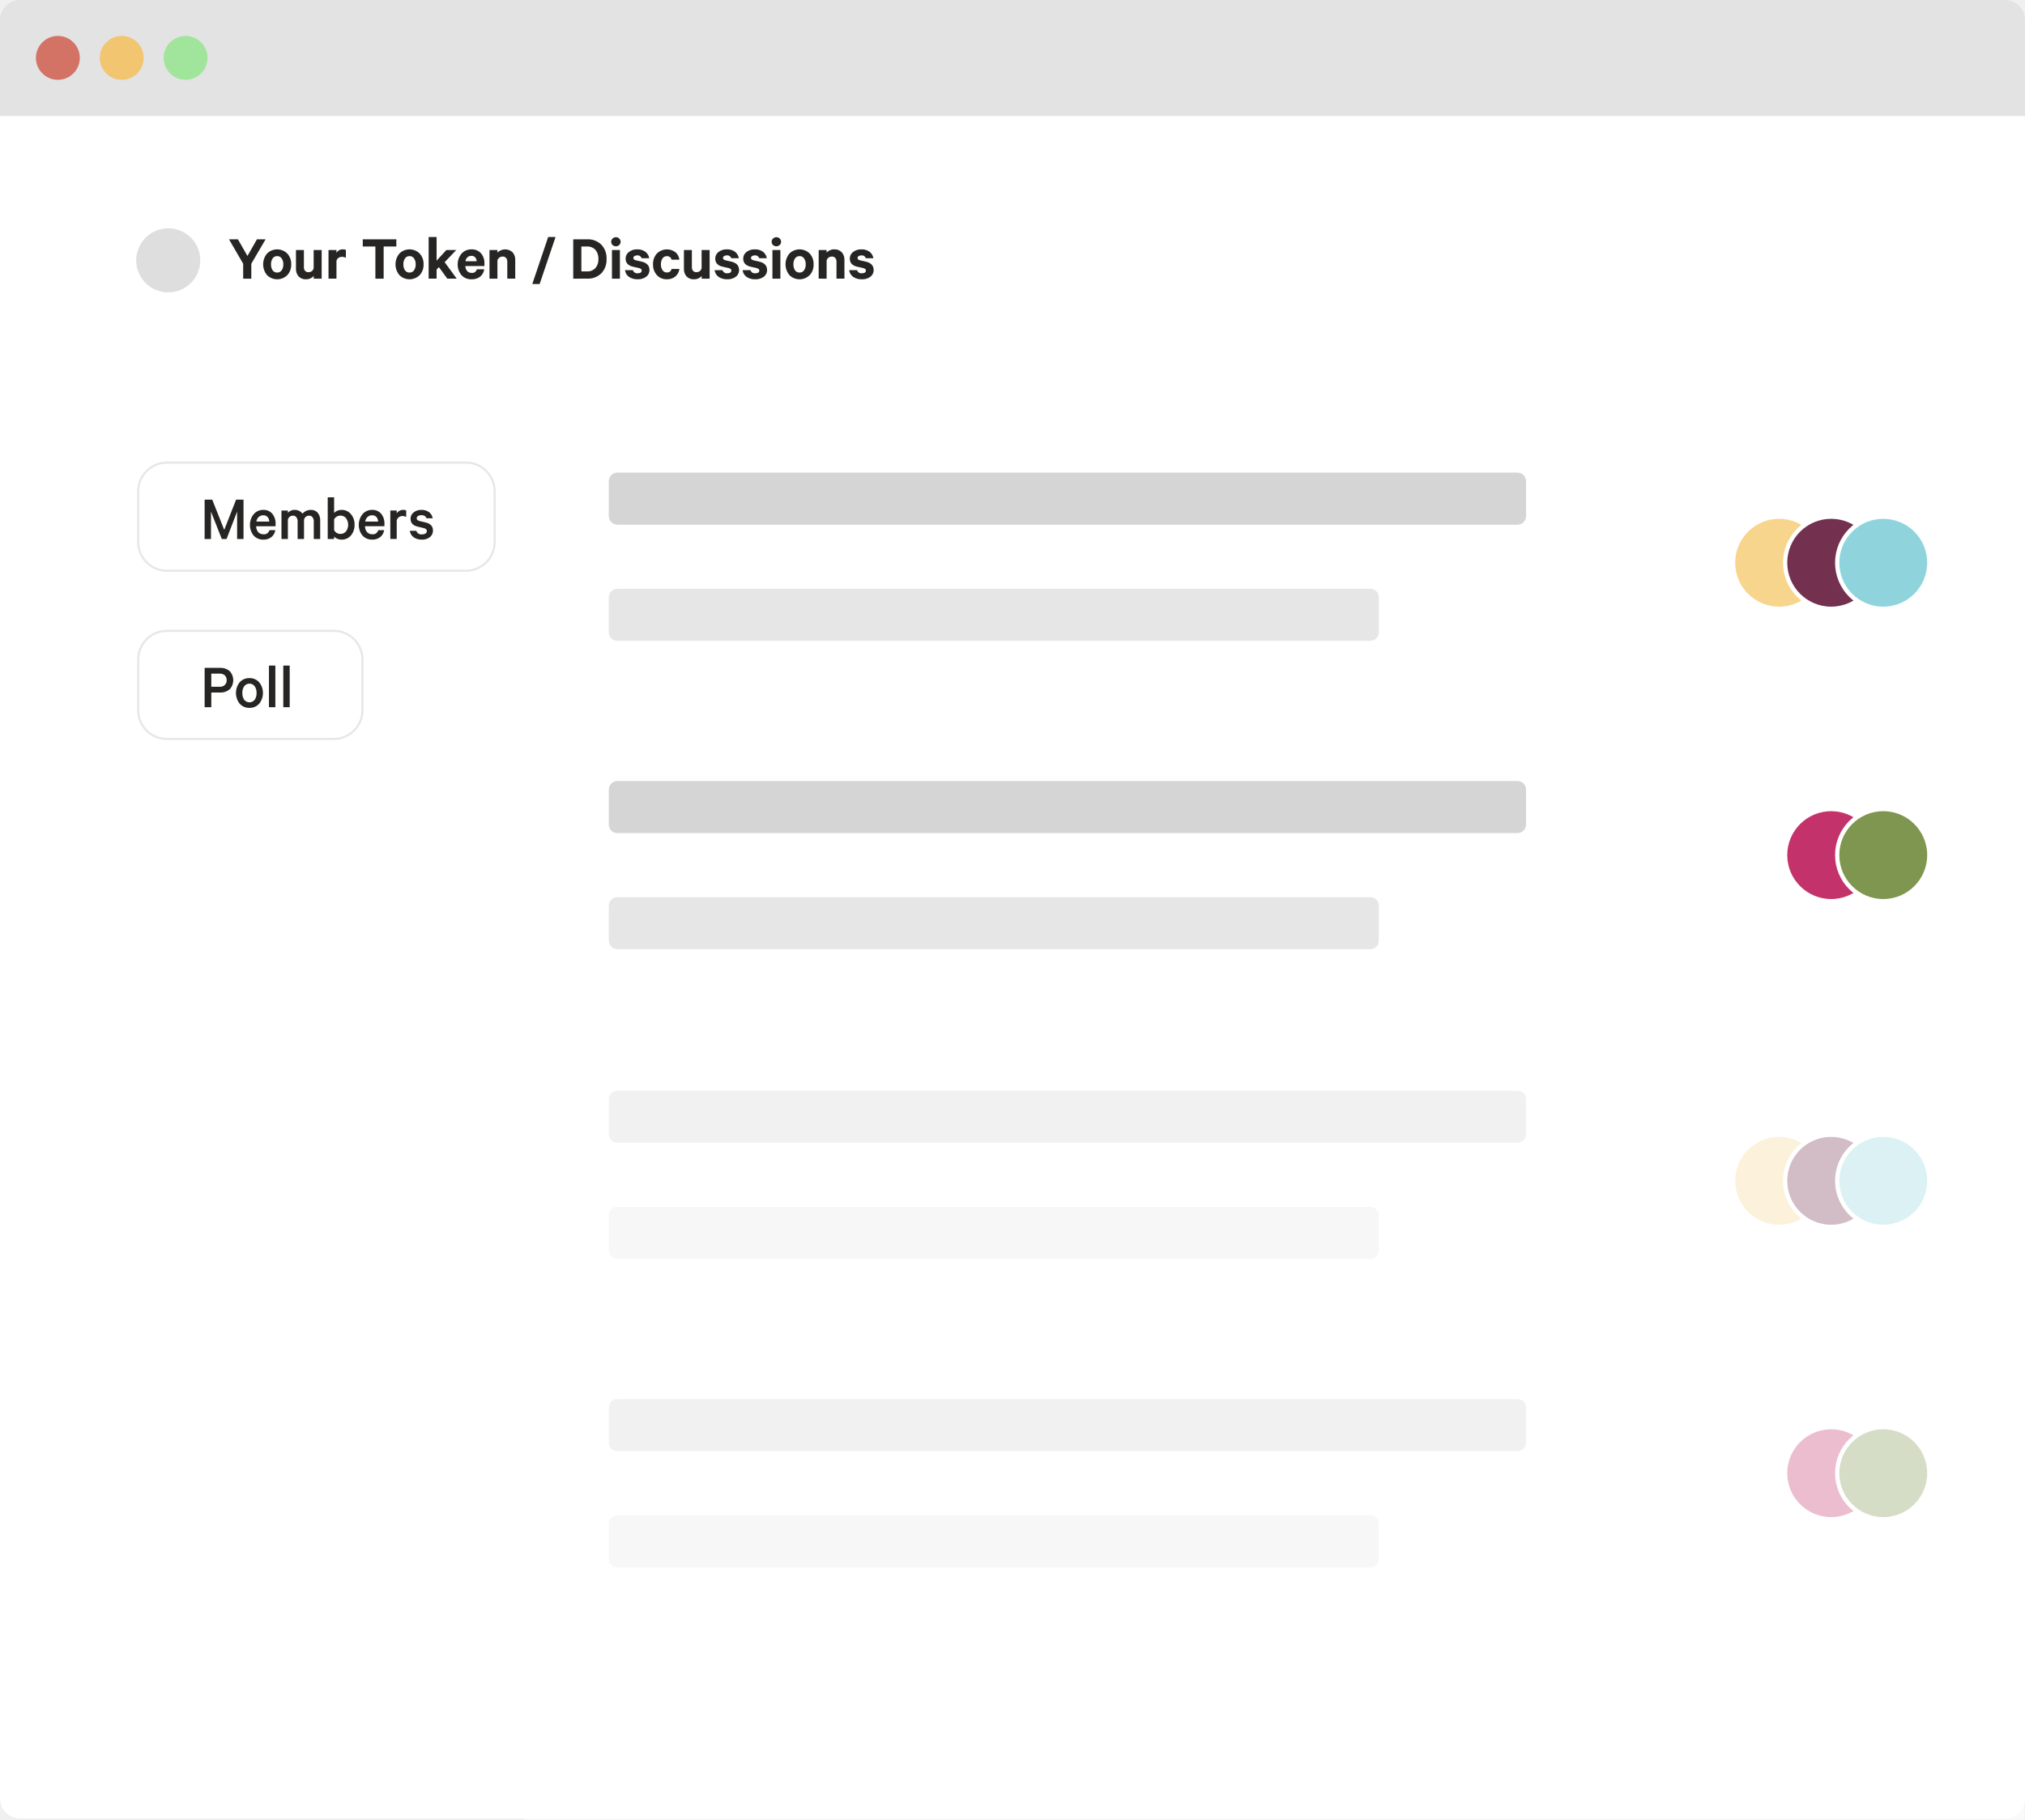
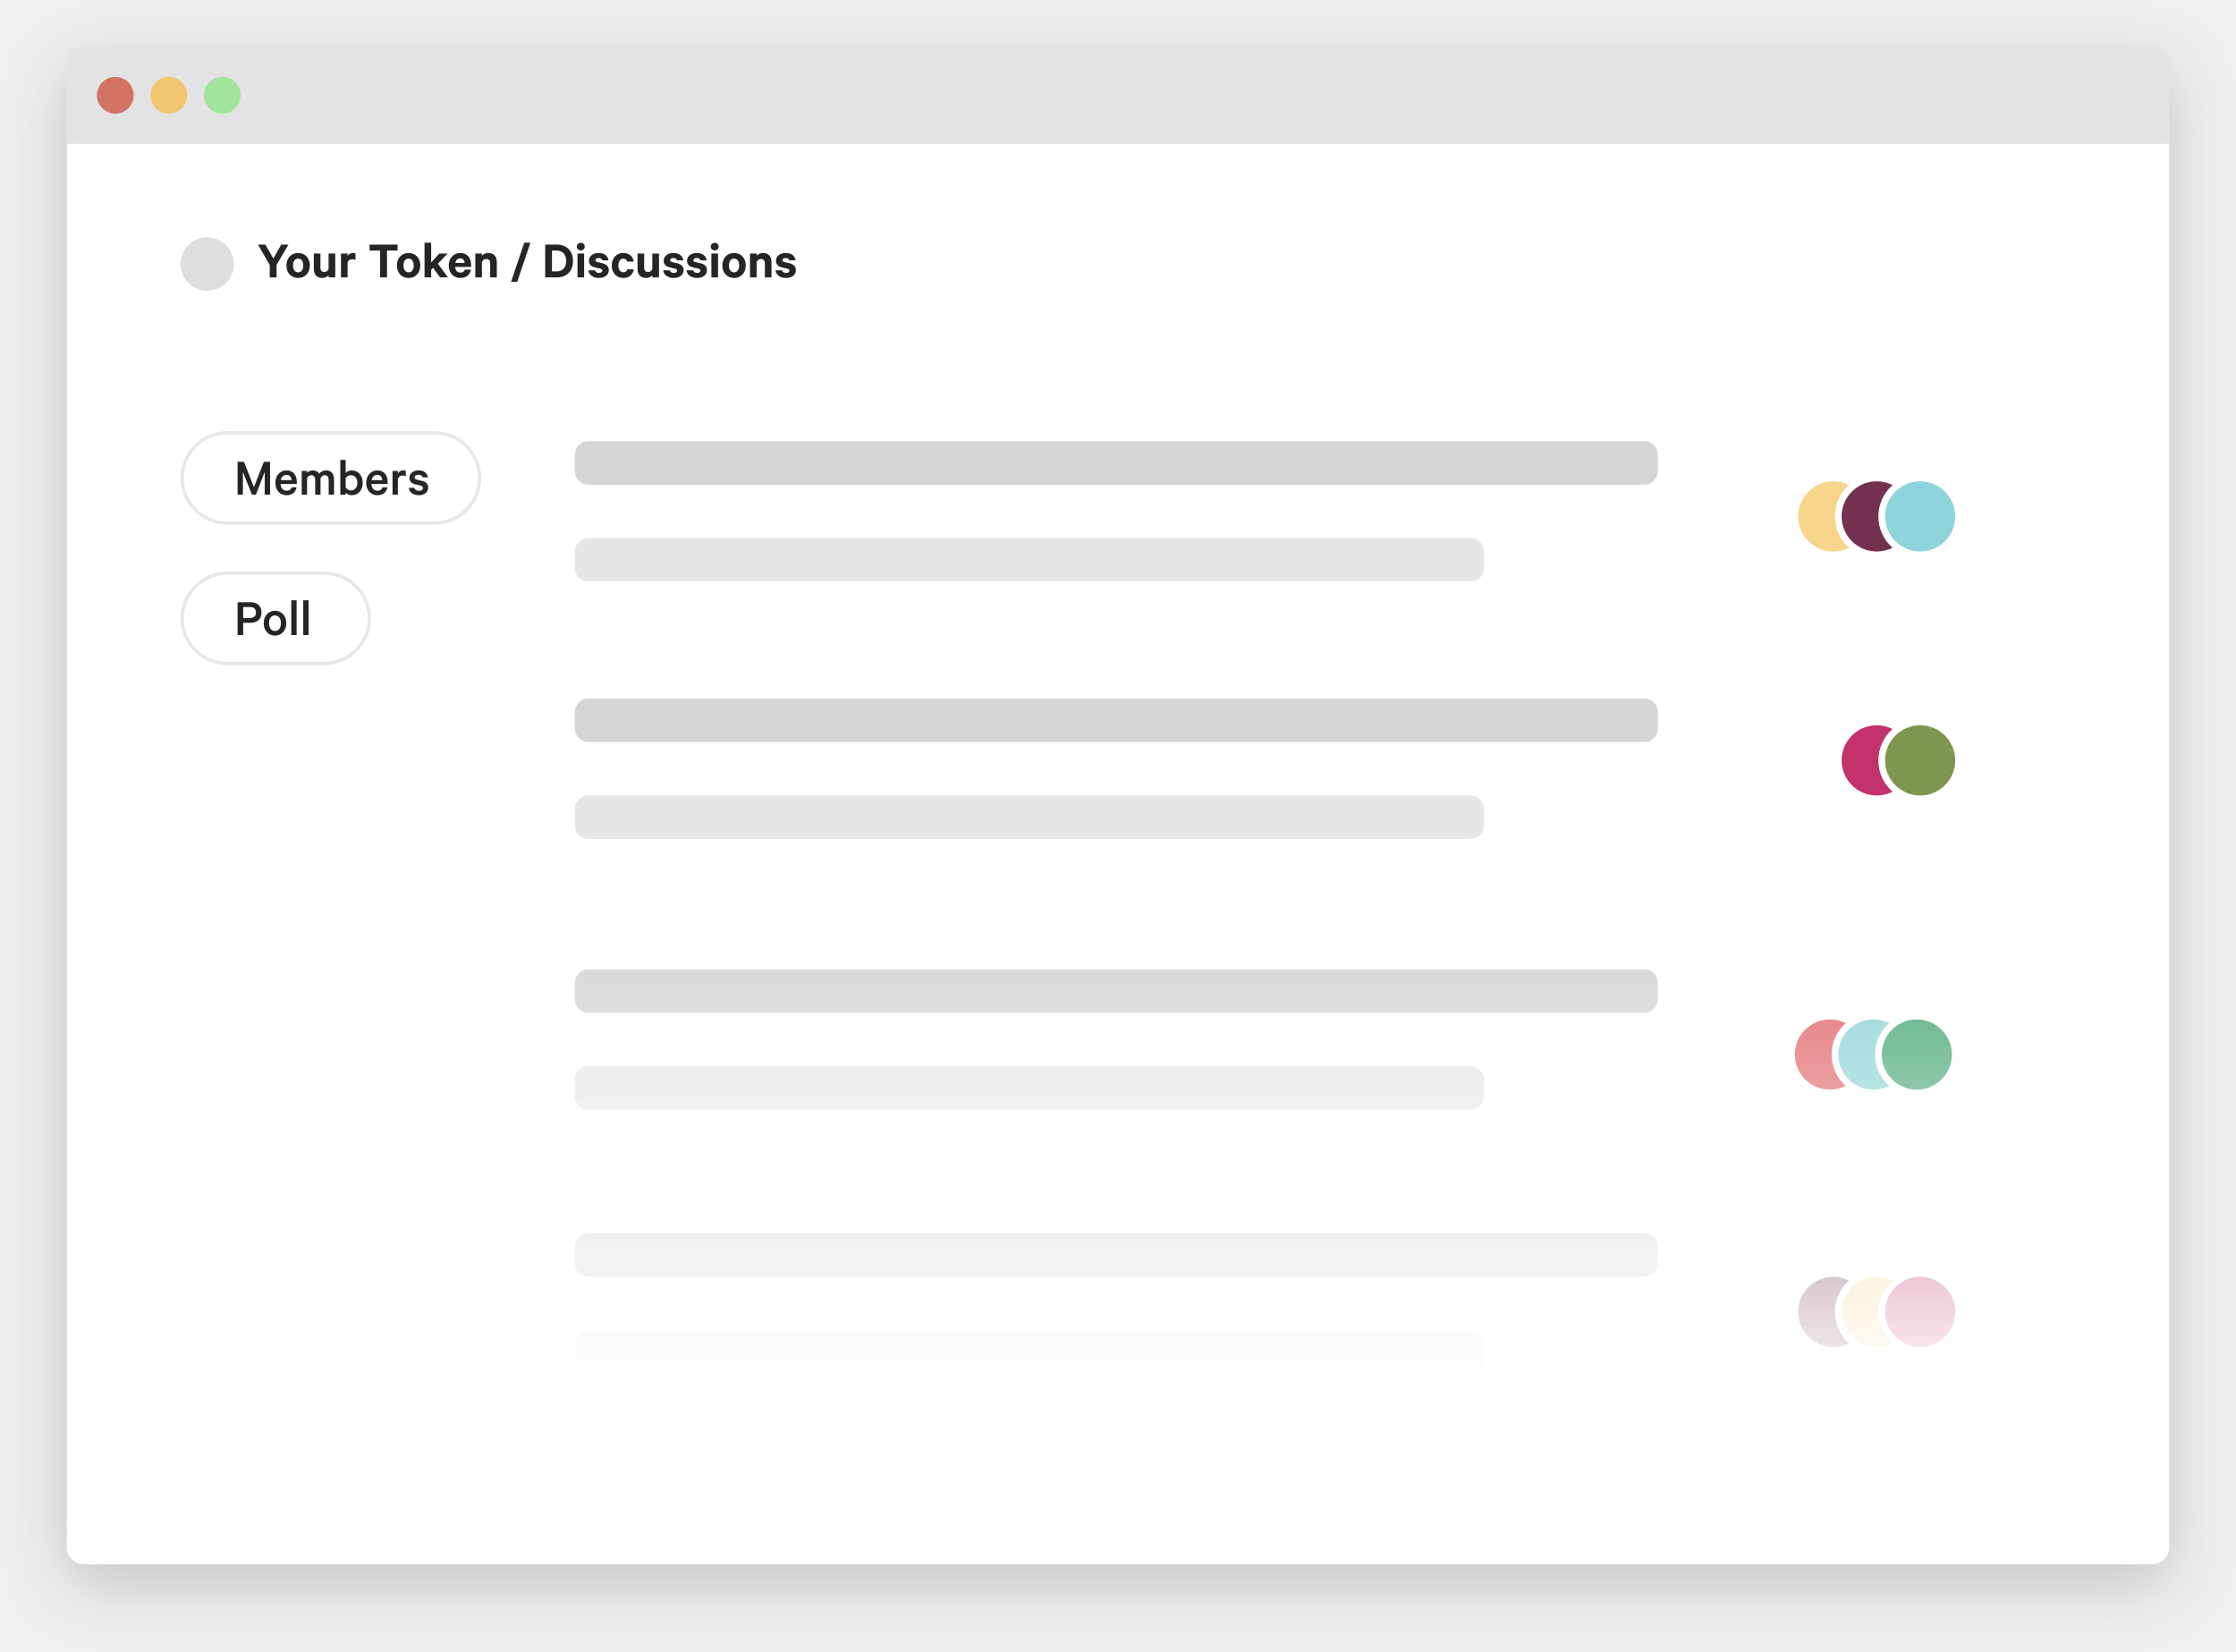
- <svg xmlns="http://www.w3.org/2000/svg" width="832.401" height="748.098" viewBox="0 0 832.401 748.098">
-   <g id="Group_6" data-name="Group 6" transform="translate(-0.896 -0.324)">
-     <path id="Path_29" data-name="Path 29" d="M.9,48.071H833.3V8.556a8.231,8.231,0,0,0-8.23-8.232H9.128A8.232,8.232,0,0,0,.9,8.556Z" transform="translate(0 0)" fill="#e3e3e3" />
-     <path id="Path_30" data-name="Path 30" d="M.9,25.693H833.3V717.2a8.233,8.233,0,0,1-8.23,8.234H9.128A8.233,8.233,0,0,1,.9,717.2Z" transform="translate(0 22.378)" fill="#fff" />
-     <rect id="Rectangle_36" data-name="Rectangle 36" width="92.201" height="44.454" rx="11.81" transform="translate(57.698 259.638)" fill="none" stroke="#e7e7e7" stroke-width="0.875" />
-     <path id="Path_31" data-name="Path 31" d="M51.831,156.783h-3.5v6.034h-2.74V146.643h6.243a5.838,5.838,0,0,1,4.03,1.316,5.445,5.445,0,0,1,0,7.509A5.838,5.838,0,0,1,51.831,156.783Zm2.819-5.057a2.672,2.672,0,0,0-.738-1.976,2.891,2.891,0,0,0-2.134-.738H48.327v5.4h3.451a2.853,2.853,0,0,0,2.107-.738A2.587,2.587,0,0,0,54.65,151.726Zm13.366.843a7,7,0,0,1,0,8.8,5.114,5.114,0,0,1-4,1.713,5.2,5.2,0,0,1-4.03-1.713,7.1,7.1,0,0,1,0-8.8,5.189,5.189,0,0,1,4.03-1.713A5.108,5.108,0,0,1,68.016,152.569Zm-1.844,7.191a4.73,4.73,0,0,0,.764-2.793,4.6,4.6,0,0,0-.764-2.765,2.7,2.7,0,0,0-4.32,0,4.6,4.6,0,0,0-.764,2.765,4.729,4.729,0,0,0,.764,2.793,2.741,2.741,0,0,0,4.32,0Zm8.492-14.067v17.123H72.03V145.694Zm5.891,0v17.123H77.921V145.694Z" transform="translate(39.422 128.227)" fill="#262523" />
-     <rect id="Rectangle_37" data-name="Rectangle 37" width="146.534" height="44.454" rx="11.81" transform="translate(57.698 190.489)" fill="none" stroke="#e7e7e7" stroke-width="0.875" />
-     <path id="Path_32" data-name="Path 32" d="M54.6,126.075H52.648L48.2,114.826v11.249H45.588V109.9h3.135l4.926,12.433L58.522,109.9h3.056v16.175H58.943V114.826Zm17.628-3.636h2.424a4.552,4.552,0,0,1-1.607,2.846,5.017,5.017,0,0,1-3.319,1.054,5.2,5.2,0,0,1-4-1.686,7.012,7.012,0,0,1,.026-8.772,5.007,5.007,0,0,1,3.925-1.765A4.6,4.6,0,0,1,73.41,115.7a6.19,6.19,0,0,1,1.343,4.189v.949H66.772a3.734,3.734,0,0,0,.843,2.422,2.761,2.761,0,0,0,2.107.87A2.24,2.24,0,0,0,72.225,122.439ZM69.7,116.328a2.7,2.7,0,0,0-1.87.685,3.274,3.274,0,0,0-.975,1.9h5.295a2.775,2.775,0,0,0-.659-1.844A2.232,2.232,0,0,0,69.7,116.328Zm16.12-.659a4.386,4.386,0,0,1,3.477-1.555,3.456,3.456,0,0,1,2.792,1.186,4.679,4.679,0,0,1,1,3.162v7.613H90.452v-7.191a2.732,2.732,0,0,0-.5-1.739,1.639,1.639,0,0,0-1.422-.659,2.2,2.2,0,0,0-1.344.448,2.034,2.034,0,0,0-.738,1.291v7.85H83.814v-7.191a2.732,2.732,0,0,0-.5-1.739,1.64,1.64,0,0,0-1.422-.659,2.2,2.2,0,0,0-1.344.448,2.034,2.034,0,0,0-.738,1.291v7.85H77.175v-11.7h2.634v.975a3.409,3.409,0,0,1,2.924-1.238,3.678,3.678,0,0,1,1.791.448A3.492,3.492,0,0,1,85.816,115.669Zm13.005,9.4v1H96.186V108.952h2.634v6.427a3.294,3.294,0,0,1,1.238-.9,4.194,4.194,0,0,1,1.739-.369,4.841,4.841,0,0,1,3.951,1.765,6.487,6.487,0,0,1,1.475,4.348,6.588,6.588,0,0,1-1.475,4.372,4.87,4.87,0,0,1-3.951,1.739,4.165,4.165,0,0,1-1.739-.369A3.274,3.274,0,0,1,98.821,125.074Zm0-7.06v4.425a2.87,2.87,0,0,0,1.027,1.133,2.8,2.8,0,0,0,1.5.422,2.906,2.906,0,0,0,2.371-1.054,4.668,4.668,0,0,0,0-5.426,2.911,2.911,0,0,0-2.371-1.054,2.923,2.923,0,0,0-2.529,1.555Zm18.141,4.425h2.424a4.554,4.554,0,0,1-1.607,2.846,5.017,5.017,0,0,1-3.319,1.054,5.2,5.2,0,0,1-4-1.686,7.012,7.012,0,0,1,.026-8.772,5.007,5.007,0,0,1,3.925-1.765,4.6,4.6,0,0,1,3.741,1.581,6.19,6.19,0,0,1,1.344,4.189v.949h-7.982a3.734,3.734,0,0,0,.843,2.422,2.761,2.761,0,0,0,2.108.87A2.24,2.24,0,0,0,116.962,122.439Zm-2.529-6.111a2.7,2.7,0,0,0-1.87.685,3.274,3.274,0,0,0-.975,1.9h5.3a2.776,2.776,0,0,0-.659-1.844A2.233,2.233,0,0,0,114.433,116.328Zm14.012-2v2.714a2.641,2.641,0,0,0-1.554-.4,2.419,2.419,0,0,0-1.5.5,2.148,2.148,0,0,0-.843,1.37v7.56h-2.634v-11.7h2.634v1.212a2.542,2.542,0,0,1,1.054-1.054,3,3,0,0,1,1.554-.422A2.825,2.825,0,0,1,128.445,114.325Zm1.474,8.377h2.687a2.122,2.122,0,0,0,2.318,1.476,2.628,2.628,0,0,0,1.449-.343,1.19,1.19,0,0,0,.553-1.054.909.909,0,0,0-.316-.738,2.471,2.471,0,0,0-1.054-.472l-2.424-.58q-2.9-.686-2.9-3.215a3.244,3.244,0,0,1,1.238-2.609,4.813,4.813,0,0,1,3.187-1.054,5.064,5.064,0,0,1,3.187.922,3.988,3.988,0,0,1,1.5,2.53h-2.582q-.4-1.29-2.134-1.291a2.457,2.457,0,0,0-1.317.343,1.107,1.107,0,0,0-.553,1q0,.765,1.212,1.08l2.476.58q3,.711,3,3.318a3.324,3.324,0,0,1-1.291,2.74,5.1,5.1,0,0,1-3.267,1,5.642,5.642,0,0,1-3.4-.975A3.928,3.928,0,0,1,129.919,122.7Z" transform="translate(39.422 95.818)" fill="#262523" />
-     <path id="Path_33" data-name="Path 33" d="M58.5,59.887l3.9-6.849h3.556L60.08,63.075v6.138H56.735V63.075L50.913,53.038h3.662Zm17.981,3.451a6.207,6.207,0,0,1-1.607,4.426,5.915,5.915,0,0,1-8.324,0,6.934,6.934,0,0,1,0-8.878,5.915,5.915,0,0,1,8.324,0A6.243,6.243,0,0,1,76.481,63.338Zm-3.24,0a4.013,4.013,0,0,0-.685-2.45,2.118,2.118,0,0,0-1.844-.948,2.185,2.185,0,0,0-1.87.948,4.129,4.129,0,0,0-.659,2.45,4.2,4.2,0,0,0,.659,2.45,2.2,2.2,0,0,0,1.87.922,2.137,2.137,0,0,0,1.844-.922A4.085,4.085,0,0,0,73.241,63.338ZM89,57.437V69.213H85.734v-1.08a4.057,4.057,0,0,1-3.161,1.344,3.976,3.976,0,0,1-3.056-1.186,4.513,4.513,0,0,1-1.08-3.161V57.437H81.7v7.034A2.274,2.274,0,0,0,82.178,66a1.771,1.771,0,0,0,1.422.553,2.224,2.224,0,0,0,1.344-.421,2.1,2.1,0,0,0,.764-1.212V57.437Zm9.956-.053v3.267a3.125,3.125,0,0,0-1.633-.4,2.37,2.37,0,0,0-1.449.448,1.955,1.955,0,0,0-.79,1.212v7.3H91.817V57.437h3.267V58.6a2.844,2.844,0,0,1,2.634-1.423A2.651,2.651,0,0,1,98.956,57.385Zm6.941-1.4V53.038h13.8v2.951h-5.216V69.213h-3.4V55.989Zm24.993,7.35a6.207,6.207,0,0,1-1.607,4.426,5.915,5.915,0,0,1-8.324,0,6.934,6.934,0,0,1,0-8.878,5.915,5.915,0,0,1,8.324,0A6.243,6.243,0,0,1,130.891,63.338Zm-3.24,0a4.013,4.013,0,0,0-.685-2.45,2.118,2.118,0,0,0-1.844-.948,2.185,2.185,0,0,0-1.87.948,4.13,4.13,0,0,0-.659,2.45,4.2,4.2,0,0,0,.659,2.45,2.2,2.2,0,0,0,1.87.922,2.137,2.137,0,0,0,1.844-.922A4.085,4.085,0,0,0,127.65,63.338Zm12.994,5.875-3.451-4.742-.948,1.027v3.714h-3.267V52.09h3.267V61.81l4.03-4.373h4.056l-4.768,5.005,4.952,6.77ZM152.8,65.367h3.028a4.714,4.714,0,0,1-1.684,3.03,5.464,5.464,0,0,1-3.531,1.08,5.4,5.4,0,0,1-4.135-1.686,6.985,6.985,0,0,1,0-8.851,5.278,5.278,0,0,1,4.082-1.765,4.924,4.924,0,0,1,3.926,1.607,6.1,6.1,0,0,1,1.421,4.241v1h-7.85a3.323,3.323,0,0,0,.764,2.081,2.333,2.333,0,0,0,1.792.738A1.981,1.981,0,0,0,152.8,65.367Zm-2.213-5.532a2.363,2.363,0,0,0-2.45,2.213H152.7a2.349,2.349,0,0,0-.58-1.581A1.926,1.926,0,0,0,150.588,59.835Zm7.4,9.378V57.437h3.265v1.08a4.459,4.459,0,0,1,6.218-.158,4.445,4.445,0,0,1,1.1,3.161v7.692h-3.265V62.205a2.157,2.157,0,0,0-.5-1.5,1.731,1.731,0,0,0-1.423-.579,2.248,2.248,0,0,0-1.37.448,1.993,1.993,0,0,0-.764,1.186v7.455Zm17.592,2.213,6.533-19.336h3.03L178.6,71.426Zm20.178-5.19h2.24a4.512,4.512,0,0,0,3.529-1.37,5.368,5.368,0,0,0,1.238-3.741,5.408,5.408,0,0,0-1.238-3.767,4.512,4.512,0,0,0-3.529-1.37h-2.24Zm-3.346,2.977V53.038h5.718a7.812,7.812,0,0,1,5.821,2.187,8.03,8.03,0,0,1,2.161,5.9,8.029,8.029,0,0,1-2.161,5.9,7.812,7.812,0,0,1-5.821,2.187ZM211.6,57.437V69.213H208.33V57.437Zm.29-3.4a1.737,1.737,0,0,1-.58,1.343,1.877,1.877,0,0,1-1.344.527,2,2,0,0,1-1.395-.527,1.774,1.774,0,0,1-.553-1.343,1.7,1.7,0,0,1,.58-1.317,1.913,1.913,0,0,1,1.368-.553,1.829,1.829,0,0,1,1.344.553A1.708,1.708,0,0,1,211.885,54.039Zm1.8,11.67h3.239A1.823,1.823,0,0,0,218.9,67q1.66,0,1.66-1.159a.7.7,0,0,0-.29-.606,2.139,2.139,0,0,0-.9-.4l-2.371-.527q-3.055-.711-3.055-3.319a3.321,3.321,0,0,1,1.344-2.74,5.167,5.167,0,0,1,3.344-1.08,5.407,5.407,0,0,1,3.425.975,4.12,4.12,0,0,1,1.581,2.661h-3.109a1.7,1.7,0,0,0-1.844-1.159,2.079,2.079,0,0,0-1.107.29.922.922,0,0,0-.448.817q0,.659,1.054.922l2.424.553q3.134.764,3.136,3.425a3.307,3.307,0,0,1-1.37,2.792,5.523,5.523,0,0,1-3.452,1.027,6.118,6.118,0,0,1-3.582-.975A4,4,0,0,1,213.688,65.709Zm11.526-2.371a6.3,6.3,0,0,1,1.581-4.452,5.825,5.825,0,0,1,7.613-.553,4.718,4.718,0,0,1,1.632,3.082h-3.213a1.6,1.6,0,0,0-.659-1.054,2.021,2.021,0,0,0-1.291-.4,2.065,2.065,0,0,0-1.765.922,4.134,4.134,0,0,0-.659,2.45,4.084,4.084,0,0,0,.659,2.424,2.065,2.065,0,0,0,1.765.922,2.119,2.119,0,0,0,1.291-.369,1.7,1.7,0,0,0,.659-1.08h3.213a4.719,4.719,0,0,1-1.632,3.082,5.214,5.214,0,0,1-3.531,1.159,5.3,5.3,0,0,1-4.082-1.712A6.267,6.267,0,0,1,225.214,63.338Zm23.261-5.9V69.213h-3.267v-1.08a4.055,4.055,0,0,1-3.16,1.344,3.976,3.976,0,0,1-3.056-1.186,4.509,4.509,0,0,1-1.08-3.161V57.437h3.267v7.034A2.273,2.273,0,0,0,241.652,66a1.77,1.77,0,0,0,1.421.553,2.222,2.222,0,0,0,1.344-.421,2.094,2.094,0,0,0,.764-1.212V57.437Zm2.053,8.272h3.239A1.823,1.823,0,0,0,255.743,67q1.66,0,1.66-1.159a.706.706,0,0,0-.29-.606,2.152,2.152,0,0,0-.9-.4l-2.371-.527q-3.055-.711-3.055-3.319a3.319,3.319,0,0,1,1.342-2.74,5.172,5.172,0,0,1,3.346-1.08,5.411,5.411,0,0,1,3.425.975,4.126,4.126,0,0,1,1.579,2.661h-3.107a1.7,1.7,0,0,0-1.844-1.159,2.079,2.079,0,0,0-1.107.29.918.918,0,0,0-.448.817q0,.659,1.054.922l2.424.553q3.134.764,3.134,3.425a3.305,3.305,0,0,1-1.368,2.792,5.526,5.526,0,0,1-3.452,1.027,6.124,6.124,0,0,1-3.583-.975A4,4,0,0,1,250.528,65.709Zm11.5,0h3.239A1.823,1.823,0,0,0,267.243,67q1.66,0,1.66-1.159a.706.706,0,0,0-.29-.606,2.151,2.151,0,0,0-.9-.4l-2.371-.527q-3.055-.711-3.056-3.319a3.321,3.321,0,0,1,1.344-2.74,5.172,5.172,0,0,1,3.346-1.08,5.41,5.41,0,0,1,3.425.975,4.126,4.126,0,0,1,1.579,2.661h-3.107a1.7,1.7,0,0,0-1.844-1.159,2.079,2.079,0,0,0-1.107.29.918.918,0,0,0-.448.817q0,.659,1.054.922l2.424.553q3.134.764,3.134,3.425a3.3,3.3,0,0,1-1.37,2.792,5.517,5.517,0,0,1-3.45,1.027,6.125,6.125,0,0,1-3.583-.975A4,4,0,0,1,262.027,65.709Zm15.529-8.272V69.213h-3.267V57.437Zm.29-3.4a1.737,1.737,0,0,1-.58,1.343,1.877,1.877,0,0,1-1.344.527,2.006,2.006,0,0,1-1.4-.527,1.774,1.774,0,0,1-.553-1.343,1.708,1.708,0,0,1,.58-1.317,1.92,1.92,0,0,1,1.37-.553,1.83,1.83,0,0,1,1.344.553A1.708,1.708,0,0,1,277.846,54.039Zm13.367,9.3a6.2,6.2,0,0,1-1.607,4.426,5.915,5.915,0,0,1-8.324,0,6.939,6.939,0,0,1,0-8.878,5.915,5.915,0,0,1,8.324,0A6.237,6.237,0,0,1,291.213,63.338Zm-3.239,0a4.02,4.02,0,0,0-.685-2.45,2.12,2.12,0,0,0-1.844-.948,2.186,2.186,0,0,0-1.871.948,4.133,4.133,0,0,0-.659,2.45,4.208,4.208,0,0,0,.659,2.45,2.206,2.206,0,0,0,1.871.922,2.139,2.139,0,0,0,1.844-.922A4.093,4.093,0,0,0,287.974,63.338Zm5.328,5.875V57.437h3.265v1.08a3.961,3.961,0,0,1,3.162-1.344,3.919,3.919,0,0,1,3.055,1.186,4.446,4.446,0,0,1,1.107,3.161v7.692h-3.265V62.205a2.157,2.157,0,0,0-.5-1.5,1.731,1.731,0,0,0-1.423-.579,2.248,2.248,0,0,0-1.37.448,1.993,1.993,0,0,0-.764,1.186v7.455Zm12.535-3.5h3.241A1.823,1.823,0,0,0,311.054,67q1.66,0,1.66-1.159a.706.706,0,0,0-.29-.606,2.151,2.151,0,0,0-.9-.4l-2.371-.527Q306.1,63.6,306.1,60.994a3.321,3.321,0,0,1,1.344-2.74,5.172,5.172,0,0,1,3.346-1.08,5.4,5.4,0,0,1,3.424.975,4.12,4.12,0,0,1,1.581,2.661h-3.107a1.7,1.7,0,0,0-1.844-1.159,2.08,2.08,0,0,0-1.107.29.918.918,0,0,0-.448.817q0,.659,1.054.922l2.424.553Q315.9,63,315.9,65.656a3.3,3.3,0,0,1-1.37,2.792,5.517,5.517,0,0,1-3.45,1.027A6.125,6.125,0,0,1,307.5,68.5,4.01,4.01,0,0,1,305.836,65.709Z" transform="translate(44.119 45.661)" fill="#262523" />
-     <circle id="Ellipse_20" data-name="Ellipse 20" cx="13.172" cy="13.172" r="13.172" transform="translate(56.874 94.171)" fill="#dedede" />
-     <rect id="Rectangle_38" data-name="Rectangle 38" width="377.036" height="21.404" rx="3.499" transform="translate(251.156 194.605)" fill="#d5d5d5" />
-     <rect id="Rectangle_39" data-name="Rectangle 39" width="377.036" height="21.404" rx="3.499" transform="translate(251.156 321.382)" fill="#d5d5d5" />
-     <rect id="Rectangle_40" data-name="Rectangle 40" width="316.524" height="21.404" rx="3.499" transform="translate(251.156 242.351)" fill="#e6e6e6" />
-     <rect id="Rectangle_41" data-name="Rectangle 41" width="316.524" height="21.404" rx="3.499" transform="translate(251.156 369.128)" fill="#e6e6e6" />
-     <circle id="Ellipse_21" data-name="Ellipse 21" cx="18.934" cy="18.934" r="18.934" transform="translate(713.29 212.716)" fill="#f7d58c" stroke="#fff" stroke-width="1.75" />
-     <circle id="Ellipse_22" data-name="Ellipse 22" cx="18.934" cy="18.934" r="18.934" transform="translate(734.693 212.716)" fill="#73304f" stroke="#fff" stroke-width="1.75" />
-     <circle id="Ellipse_23" data-name="Ellipse 23" cx="18.934" cy="18.934" r="18.934" transform="translate(734.693 332.905)" fill="#c3326b" stroke="#fff" stroke-width="1.75" />
-     <circle id="Ellipse_24" data-name="Ellipse 24" cx="18.934" cy="18.934" r="18.934" transform="translate(756.097 212.716)" fill="#8fd4dd" stroke="#fff" stroke-width="1.75" />
-     <circle id="Ellipse_25" data-name="Ellipse 25" cx="18.934" cy="18.934" r="18.934" transform="translate(756.097 332.905)" fill="#7e964f" stroke="#fff" stroke-width="1.75" />
-     <rect id="Rectangle_43" data-name="Rectangle 43" width="377.036" height="21.404" rx="3.499" transform="translate(251.156 448.685)" fill="#d5d5d5" />
-     <rect id="Rectangle_44" data-name="Rectangle 44" width="377.036" height="21.404" rx="3.499" transform="translate(251.156 575.462)" fill="#d5d5d5" />
-     <rect id="Rectangle_45" data-name="Rectangle 45" width="316.524" height="21.404" rx="3.499" transform="translate(251.156 496.431)" fill="#e6e6e6" />
-     <rect id="Rectangle_46" data-name="Rectangle 46" width="316.524" height="21.404" rx="3.499" transform="translate(251.156 623.209)" fill="#e6e6e6" />
-     <circle id="Ellipse_26" data-name="Ellipse 26" cx="18.934" cy="18.934" r="18.934" transform="translate(713.29 466.796)" fill="#f7d58c" stroke="#fff" stroke-width="1.75" />
-     <circle id="Ellipse_27" data-name="Ellipse 27" cx="18.934" cy="18.934" r="18.934" transform="translate(734.693 466.796)" fill="#73304f" stroke="#fff" stroke-width="1.75" />
-     <circle id="Ellipse_28" data-name="Ellipse 28" cx="18.934" cy="18.934" r="18.934" transform="translate(734.693 586.986)" fill="#c3326b" stroke="#fff" stroke-width="1.75" />
-     <circle id="Ellipse_29" data-name="Ellipse 29" cx="18.934" cy="18.934" r="18.934" transform="translate(756.097 466.796)" fill="#8fd4dd" stroke="#fff" stroke-width="1.75" />
-     <circle id="Ellipse_30" data-name="Ellipse 30" cx="18.934" cy="18.934" r="18.934" transform="translate(756.097 586.986)" fill="#7e964f" stroke="#fff" stroke-width="1.75" />
-     <rect id="Rectangle_47" data-name="Rectangle 47" width="616.718" height="321.058" transform="translate(216.384 427.364)" fill="#fff" opacity="0.676" />
-     <circle id="Ellipse_57" data-name="Ellipse 57" cx="9.024" cy="9.024" r="9.024" transform="translate(68.166 15.091)" fill="#a1e59d" />
-     <circle id="Ellipse_58" data-name="Ellipse 58" cx="9.024" cy="9.024" r="9.024" transform="translate(41.914 15.091)" fill="#f2c571" />
-     <circle id="Ellipse_59" data-name="Ellipse 59" cx="9.024" cy="9.024" r="9.024" transform="translate(15.662 15.091)" fill="#d27365" />
+ <svg xmlns="http://www.w3.org/2000/svg" width="669" height="494" viewBox="0 0 669 494" fill="none">
+   <g filter="url(#filter0_d)">
+     <path d="M20 43H649V19C649 16.239 646.761 14 644 14H25C22.239 14 20 16.239 20 19V43Z" fill="#E3E3E3" />
+     <path d="M20 43H649V463C649 465.761 646.761 468 644 468H25C22.239 468 20 465.761 20 463V43Z" fill="white" />
+     <rect x="54.5" y="171.5" width="56" height="27" rx="13.5" stroke="#E7E7E7" />
+     <path d="M74.88 186.336C76.912 186.336 78.24 185.264 78.24 183.264C78.24 181.232 76.912 180.176 74.88 180.176H71.088V190H72.752V186.336H74.88ZM76.592 183.264C76.592 184.208 76 184.896 74.848 184.896H72.752V181.616H74.848C76 181.616 76.592 182.288 76.592 183.264ZM85.654 186.448C85.654 184.272 84.278 182.736 82.278 182.736C80.278 182.736 78.902 184.272 78.902 186.448C78.902 188.624 80.278 190.16 82.278 190.16C84.278 190.16 85.654 188.624 85.654 186.448ZM84.054 186.448C84.054 187.792 83.43 188.784 82.278 188.784C81.126 188.784 80.502 187.792 80.502 186.448C80.502 185.104 81.126 184.112 82.278 184.112C83.43 184.112 84.054 185.104 84.054 186.448ZM88.748 179.6H87.148V190H88.748V179.6ZM92.326 179.6H90.726V190H92.326V179.6Z" fill="#262523" />
+     <rect x="54.5" y="129.5" width="89" height="27" rx="13.5" stroke="#E7E7E7" />
+     <path d="M76.56 148L79.2 141.168V148H80.8V138.176H78.944L75.984 145.728L72.992 138.176H71.088V148H72.672V141.168L75.376 148H76.56ZM87.267 145.792C87.091 146.48 86.515 146.816 85.747 146.816C84.723 146.816 84.003 146.064 83.955 144.816H88.803V144.24C88.803 142.16 87.715 140.736 85.715 140.736C83.779 140.736 82.387 142.336 82.387 144.464C82.387 146.656 83.763 148.16 85.747 148.16C87.459 148.16 88.499 147.2 88.739 145.792H87.267ZM85.731 142.08C86.707 142.08 87.203 142.784 87.219 143.648H84.003C84.195 142.624 84.851 142.08 85.731 142.08ZM95.521 141.68C95.153 141.136 94.449 140.736 93.649 140.736C92.849 140.736 92.209 141.04 91.873 141.488V140.896H90.273V148H91.873V143.232C92.017 142.528 92.561 142.176 93.137 142.176C93.921 142.176 94.305 142.752 94.305 143.632V148H95.905V143.232C96.049 142.528 96.593 142.176 97.169 142.176C97.953 142.176 98.337 142.752 98.337 143.632V148H99.937V143.376C99.937 141.76 99.089 140.736 97.633 140.736C96.673 140.736 96.017 141.104 95.521 141.68ZM103.42 147.392C103.74 147.792 104.444 148.16 105.228 148.16C107.308 148.16 108.524 146.496 108.524 144.448C108.524 142.416 107.308 140.736 105.228 140.736C104.444 140.736 103.74 141.104 103.42 141.504V137.6H101.82V148H103.42V147.392ZM103.42 143.104C103.692 142.544 104.3 142.16 104.956 142.16C106.188 142.16 106.924 143.136 106.924 144.448C106.924 145.76 106.188 146.736 104.956 146.736C104.3 146.736 103.692 146.352 103.42 145.792V143.104ZM114.439 145.792C114.263 146.48 113.687 146.816 112.919 146.816C111.895 146.816 111.174 146.064 111.127 144.816H115.975V144.24C115.975 142.16 114.887 140.736 112.887 140.736C110.951 140.736 109.559 142.336 109.559 144.464C109.559 146.656 110.935 148.16 112.919 148.16C114.631 148.16 115.671 147.2 115.911 145.792H114.439ZM112.903 142.08C113.879 142.08 114.375 142.784 114.391 143.648H111.174C111.367 142.624 112.023 142.08 112.903 142.08ZM121.413 140.864C121.301 140.8 120.981 140.736 120.629 140.736C119.941 140.736 119.317 141.104 119.045 141.632V140.896H117.445V148H119.045V143.408C119.205 142.64 119.813 142.272 120.469 142.272C120.805 142.272 121.189 142.352 121.413 142.512V140.864ZM122.309 145.952C122.517 147.328 123.669 148.16 125.333 148.16C126.933 148.16 128.101 147.296 128.101 145.888C128.101 144.848 127.493 144.16 126.277 143.872L124.773 143.52C124.261 143.392 124.037 143.184 124.037 142.864C124.037 142.304 124.613 142.048 125.173 142.048C125.909 142.048 126.325 142.368 126.469 142.832H128.037C127.797 141.536 126.853 140.736 125.189 140.736C123.637 140.736 122.501 141.68 122.501 142.96C122.501 144.128 123.253 144.672 124.261 144.912L125.733 145.264C126.325 145.408 126.565 145.616 126.565 146C126.565 146.56 126.085 146.848 125.349 146.848C124.645 146.848 124.117 146.544 123.941 145.952H122.309Z" fill="#262523" />
+     <path d="M81.784 77.336L79.4 73.176H77.176L80.712 79.272V83H82.744V79.272L86.312 73.176H84.152L81.784 77.336ZM92.705 79.432C92.705 77.224 91.281 75.688 89.201 75.688C87.121 75.688 85.697 77.224 85.697 79.432C85.697 81.624 87.121 83.16 89.201 83.16C91.281 83.16 92.705 81.624 92.705 79.432ZM90.737 79.432C90.737 80.616 90.193 81.48 89.201 81.48C88.209 81.48 87.665 80.616 87.665 79.432C87.665 78.232 88.209 77.368 89.201 77.368C90.193 77.368 90.737 78.232 90.737 79.432ZM100.309 75.848H98.309V80.392C98.165 81.016 97.637 81.384 97.029 81.384C96.245 81.384 95.877 80.872 95.877 80.12V75.848H93.893V80.52C93.893 82.104 94.805 83.16 96.405 83.16C97.237 83.16 97.925 82.792 98.325 82.344V83H100.309V75.848ZM106.356 75.816C106.244 75.752 105.94 75.688 105.604 75.688C104.9 75.688 104.308 76.04 104.004 76.552V75.848H102.02V83H104.004V78.568C104.148 77.912 104.692 77.56 105.364 77.56C105.732 77.56 106.084 77.64 106.356 77.8V75.816ZM110.572 74.968H113.724V83H115.788V74.968H118.956V73.176H110.572V74.968ZM125.752 79.432C125.752 77.224 124.328 75.688 122.248 75.688C120.168 75.688 118.744 77.224 118.744 79.432C118.744 81.624 120.168 83.16 122.248 83.16C124.328 83.16 125.752 81.624 125.752 79.432ZM123.784 79.432C123.784 80.616 123.24 81.48 122.248 81.48C121.256 81.48 120.712 80.616 120.712 79.432C120.712 78.232 121.256 77.368 122.248 77.368C123.24 77.368 123.784 78.232 123.784 79.432ZM131.676 83H134.028L131.02 78.888L133.916 75.848H131.452L129.004 78.504V72.6H127.02V83H129.004V80.744L129.58 80.12L131.676 83ZM139.06 80.664C138.9 81.272 138.404 81.56 137.732 81.56C136.852 81.56 136.244 80.92 136.18 79.848H140.948V79.24C140.948 77.144 139.796 75.688 137.7 75.688C135.7 75.688 134.26 77.272 134.26 79.432C134.26 81.64 135.652 83.16 137.732 83.16C139.524 83.16 140.644 82.184 140.9 80.664H139.06ZM137.716 77.304C138.532 77.304 138.98 77.896 138.996 78.648H136.228C136.404 77.768 136.948 77.304 137.716 77.304ZM142.208 83H144.192V78.472C144.352 77.848 144.88 77.48 145.488 77.48C146.272 77.48 146.656 77.992 146.656 78.744V83H148.64V78.328C148.64 76.744 147.728 75.688 146.112 75.688C145.28 75.688 144.576 76.056 144.192 76.504V75.848H142.208V83ZM152.893 84.344H154.733L158.701 72.6H156.861L152.893 84.344ZM165.148 81.192V74.968H166.508C168.38 74.968 169.404 76.168 169.404 78.088C169.404 79.992 168.38 81.192 166.508 81.192H165.148ZM163.116 83H166.588C169.564 83 171.436 81.08 171.436 78.088C171.436 75.096 169.564 73.176 166.588 73.176H163.116V83ZM174.77 75.848H172.786V83H174.77V75.848ZM174.946 73.784C174.946 73.128 174.402 72.648 173.778 72.648C173.138 72.648 172.594 73.128 172.594 73.784C172.594 74.456 173.138 74.92 173.778 74.92C174.402 74.92 174.946 74.456 174.946 73.784ZM176.041 80.872C176.249 82.328 177.481 83.16 179.225 83.16C180.889 83.16 182.153 82.296 182.153 80.84C182.153 79.752 181.497 79.064 180.249 78.76L178.777 78.424C178.329 78.312 178.137 78.152 178.137 77.864C178.137 77.416 178.601 77.192 179.081 77.192C179.737 77.192 180.073 77.496 180.201 77.896H182.089C181.849 76.552 180.857 75.688 179.049 75.688C177.449 75.688 176.201 76.616 176.201 78.008C176.201 79.208 176.969 79.768 178.057 80.024L179.497 80.344C179.993 80.472 180.217 80.632 180.217 80.952C180.217 81.416 179.817 81.656 179.209 81.656C178.617 81.656 178.169 81.384 178.009 80.872H176.041ZM183.041 79.432C183.041 81.64 184.449 83.16 186.481 83.16C188.273 83.16 189.409 82.12 189.617 80.584H187.665C187.553 81.128 187.121 81.464 186.481 81.464C185.569 81.464 185.009 80.632 185.009 79.432C185.009 78.216 185.569 77.384 186.481 77.384C187.121 77.384 187.553 77.72 187.665 78.264H189.617C189.409 76.744 188.273 75.688 186.481 75.688C184.449 75.688 183.041 77.208 183.041 79.432ZM197.169 75.848H195.169V80.392C195.025 81.016 194.497 81.384 193.889 81.384C193.105 81.384 192.737 80.872 192.737 80.12V75.848H190.753V80.52C190.753 82.104 191.665 83.16 193.265 83.16C194.097 83.16 194.785 82.792 195.185 82.344V83H197.169V75.848ZM198.416 80.872C198.624 82.328 199.856 83.16 201.6 83.16C203.264 83.16 204.528 82.296 204.528 80.84C204.528 79.752 203.872 79.064 202.624 78.76L201.152 78.424C200.704 78.312 200.512 78.152 200.512 77.864C200.512 77.416 200.976 77.192 201.456 77.192C202.112 77.192 202.448 77.496 202.576 77.896H204.464C204.224 76.552 203.232 75.688 201.424 75.688C199.824 75.688 198.576 76.616 198.576 78.008C198.576 79.208 199.344 79.768 200.432 80.024L201.872 80.344C202.368 80.472 202.592 80.632 202.592 80.952C202.592 81.416 202.192 81.656 201.584 81.656C200.992 81.656 200.544 81.384 200.384 80.872H198.416ZM205.4 80.872C205.608 82.328 206.84 83.16 208.584 83.16C210.248 83.16 211.512 82.296 211.512 80.84C211.512 79.752 210.856 79.064 209.608 78.76L208.136 78.424C207.688 78.312 207.496 78.152 207.496 77.864C207.496 77.416 207.96 77.192 208.44 77.192C209.096 77.192 209.432 77.496 209.56 77.896H211.448C211.208 76.552 210.216 75.688 208.408 75.688C206.808 75.688 205.56 76.616 205.56 78.008C205.56 79.208 206.328 79.768 207.416 80.024L208.856 80.344C209.352 80.472 209.576 80.632 209.576 80.952C209.576 81.416 209.176 81.656 208.568 81.656C207.976 81.656 207.528 81.384 207.368 80.872H205.4ZM214.832 75.848H212.848V83H214.832V75.848ZM215.008 73.784C215.008 73.128 214.464 72.648 213.84 72.648C213.2 72.648 212.656 73.128 212.656 73.784C212.656 74.456 213.2 74.92 213.84 74.92C214.464 74.92 215.008 74.456 215.008 73.784ZM223.127 79.432C223.127 77.224 221.703 75.688 219.623 75.688C217.543 75.688 216.119 77.224 216.119 79.432C216.119 81.624 217.543 83.16 219.623 83.16C221.703 83.16 223.127 81.624 223.127 79.432ZM221.159 79.432C221.159 80.616 220.615 81.48 219.623 81.48C218.631 81.48 218.087 80.616 218.087 79.432C218.087 78.232 218.631 77.368 219.623 77.368C220.615 77.368 221.159 78.232 221.159 79.432ZM224.395 83H226.379V78.472C226.539 77.848 227.067 77.48 227.675 77.48C228.459 77.48 228.843 77.992 228.843 78.744V83H230.827V78.328C230.827 76.744 229.915 75.688 228.299 75.688C227.467 75.688 226.763 76.056 226.379 76.504V75.848H224.395V83ZM232.009 80.872C232.217 82.328 233.449 83.16 235.193 83.16C236.857 83.16 238.121 82.296 238.121 80.84C238.121 79.752 237.465 79.064 236.217 78.76L234.745 78.424C234.297 78.312 234.105 78.152 234.105 77.864C234.105 77.416 234.569 77.192 235.049 77.192C235.705 77.192 236.041 77.496 236.169 77.896H238.057C237.817 76.552 236.825 75.688 235.017 75.688C233.417 75.688 232.169 76.616 232.169 78.008C232.169 79.208 232.937 79.768 234.025 80.024L235.465 80.344C235.961 80.472 236.185 80.632 236.185 80.952C236.185 81.416 235.785 81.656 235.177 81.656C234.585 81.656 234.137 81.384 233.977 80.872H232.009Z" fill="#262523" />
+     <circle cx="66.5" cy="28.5" r="5.5" fill="#A1E59D" />
+     <circle cx="548.5" cy="392.5" r="11.5" fill="#73304F" stroke="white" stroke-width="2" />
+     <circle cx="561.5" cy="392.5" r="11.5" fill="#F7D58C" stroke="white" stroke-width="2" />
+     <circle cx="574.5" cy="392.5" r="11.5" fill="#C3326B" stroke="white" stroke-width="2" />
+     <circle cx="50.5" cy="28.5" r="5.5" fill="#F2C571" />
+     <circle cx="34.5" cy="28.5" r="5.5" fill="#D27365" />
+     <circle cx="547.5" cy="315.5" r="11.5" fill="#E1696C" stroke="white" stroke-width="2" />
+     <circle cx="560.5" cy="315.5" r="11.5" fill="#8FD4D7" stroke="white" stroke-width="2" />
+     <circle cx="573.5" cy="315.5" r="11.5" fill="#4DA978" stroke="white" stroke-width="2" />
+     <circle cx="62" cy="79" r="8" fill="#DEDEDE" />
+     <rect x="172" y="132" width="324" height="13" rx="4" fill="#D5D5D5" />
+     <rect x="172" y="209" width="324" height="13" rx="4" fill="#D5D5D5" />
+     <rect x="172" y="369" width="324" height="13" rx="4" fill="#D5D5D5" />
+     <rect x="172" y="290" width="324" height="13" rx="4" fill="#D5D5D5" />
+     <rect x="172" y="161" width="272" height="13" rx="4" fill="#E6E6E6" />
+     <rect x="172" y="238" width="272" height="13" rx="4" fill="#E6E6E6" />
+     <rect x="172" y="398" width="272" height="13" rx="4" fill="#E6E6E6" />
+     <rect x="172" y="319" width="272" height="13" rx="4" fill="#E6E6E6" />
+     <rect x="151" y="273" width="460" height="195" fill="url(#paint0_linear)" />
+     <circle cx="548.5" cy="154.5" r="11.5" fill="#F7D58C" stroke="white" stroke-width="2" />
+     <circle cx="561.5" cy="154.5" r="11.5" fill="#73304F" stroke="white" stroke-width="2" />
+     <circle cx="561.5" cy="227.5" r="11.5" fill="#C3326B" stroke="white" stroke-width="2" />
+     <circle cx="574.5" cy="154.5" r="11.5" fill="#8FD4DD" stroke="white" stroke-width="2" />
+     <circle cx="574.5" cy="227.5" r="11.5" fill="#7E964F" stroke="white" stroke-width="2" />
  </g>
+   <defs>
+     <filter id="filter0_d" x="0" y="0" width="669" height="494" filterUnits="userSpaceOnUse" color-interpolation-filters="sRGB">
+       <feFlood flood-opacity="0" result="BackgroundImageFix" />
+       <feColorMatrix in="SourceAlpha" type="matrix" values="0 0 0 0 0 0 0 0 0 0 0 0 0 0 0 0 0 0 127 0" />
+       <feOffset dy="6" />
+       <feGaussianBlur stdDeviation="10" />
+       <feColorMatrix type="matrix" values="0 0 0 0 0.035 0 0 0 0 0.051 0 0 0 0 0.071 0 0 0 0.2 0" />
+       <feBlend mode="normal" in2="BackgroundImageFix" result="effect1_dropShadow" />
+       <feBlend mode="normal" in="SourceGraphic" in2="effect1_dropShadow" result="shape" />
+     </filter>
+     <linearGradient id="paint0_linear" x1="381" y1="273" x2="381" y2="422.312" gradientUnits="userSpaceOnUse">
+       <stop stop-color="white" stop-opacity="0" />
+       <stop offset="1" stop-color="white" />
+     </linearGradient>
+   </defs>
</svg>
